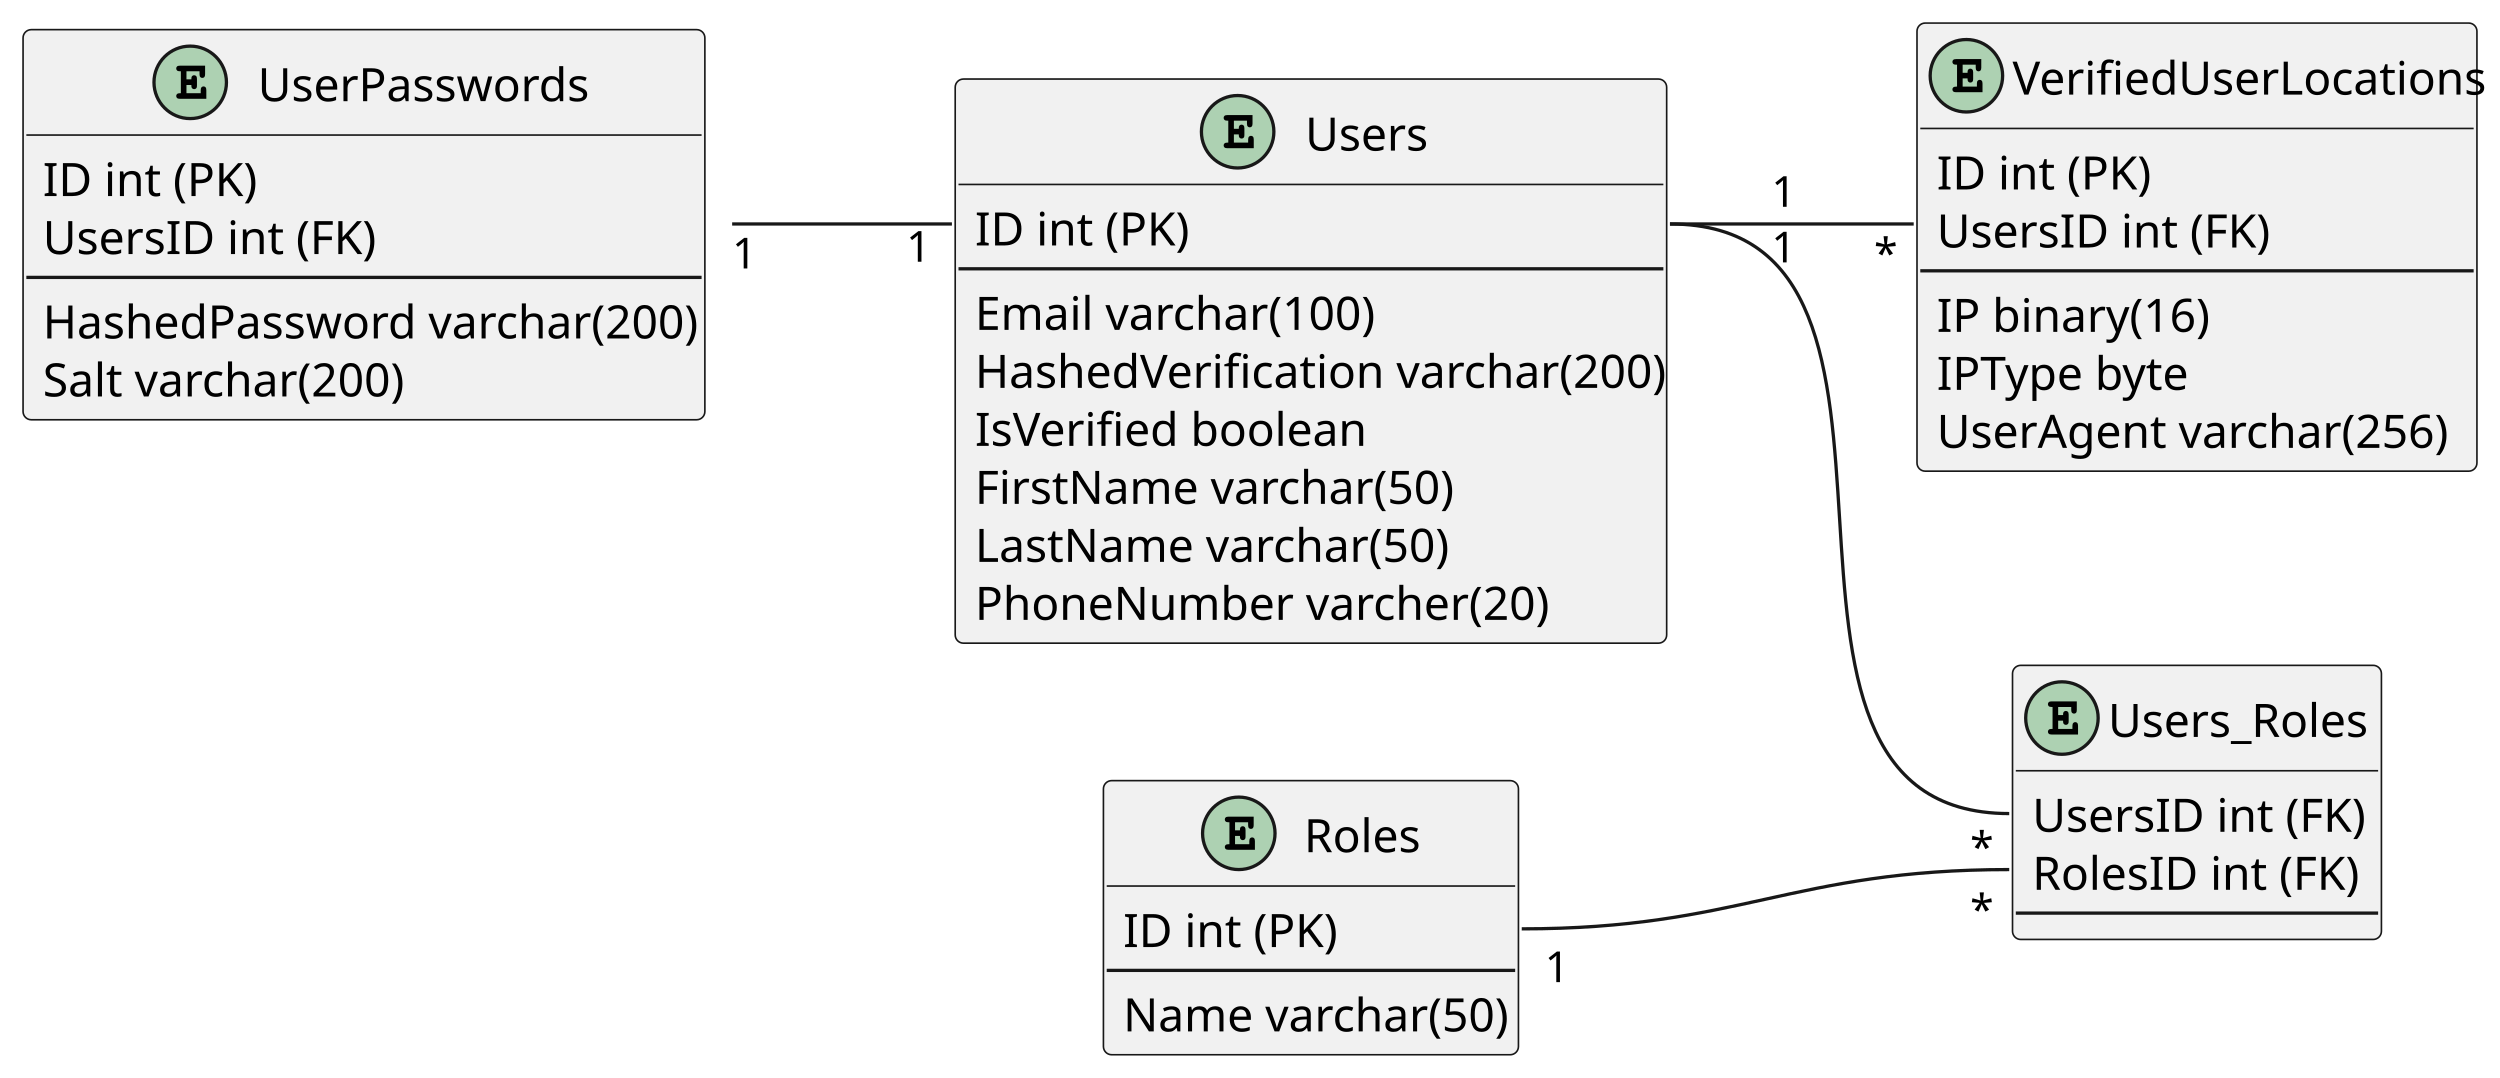
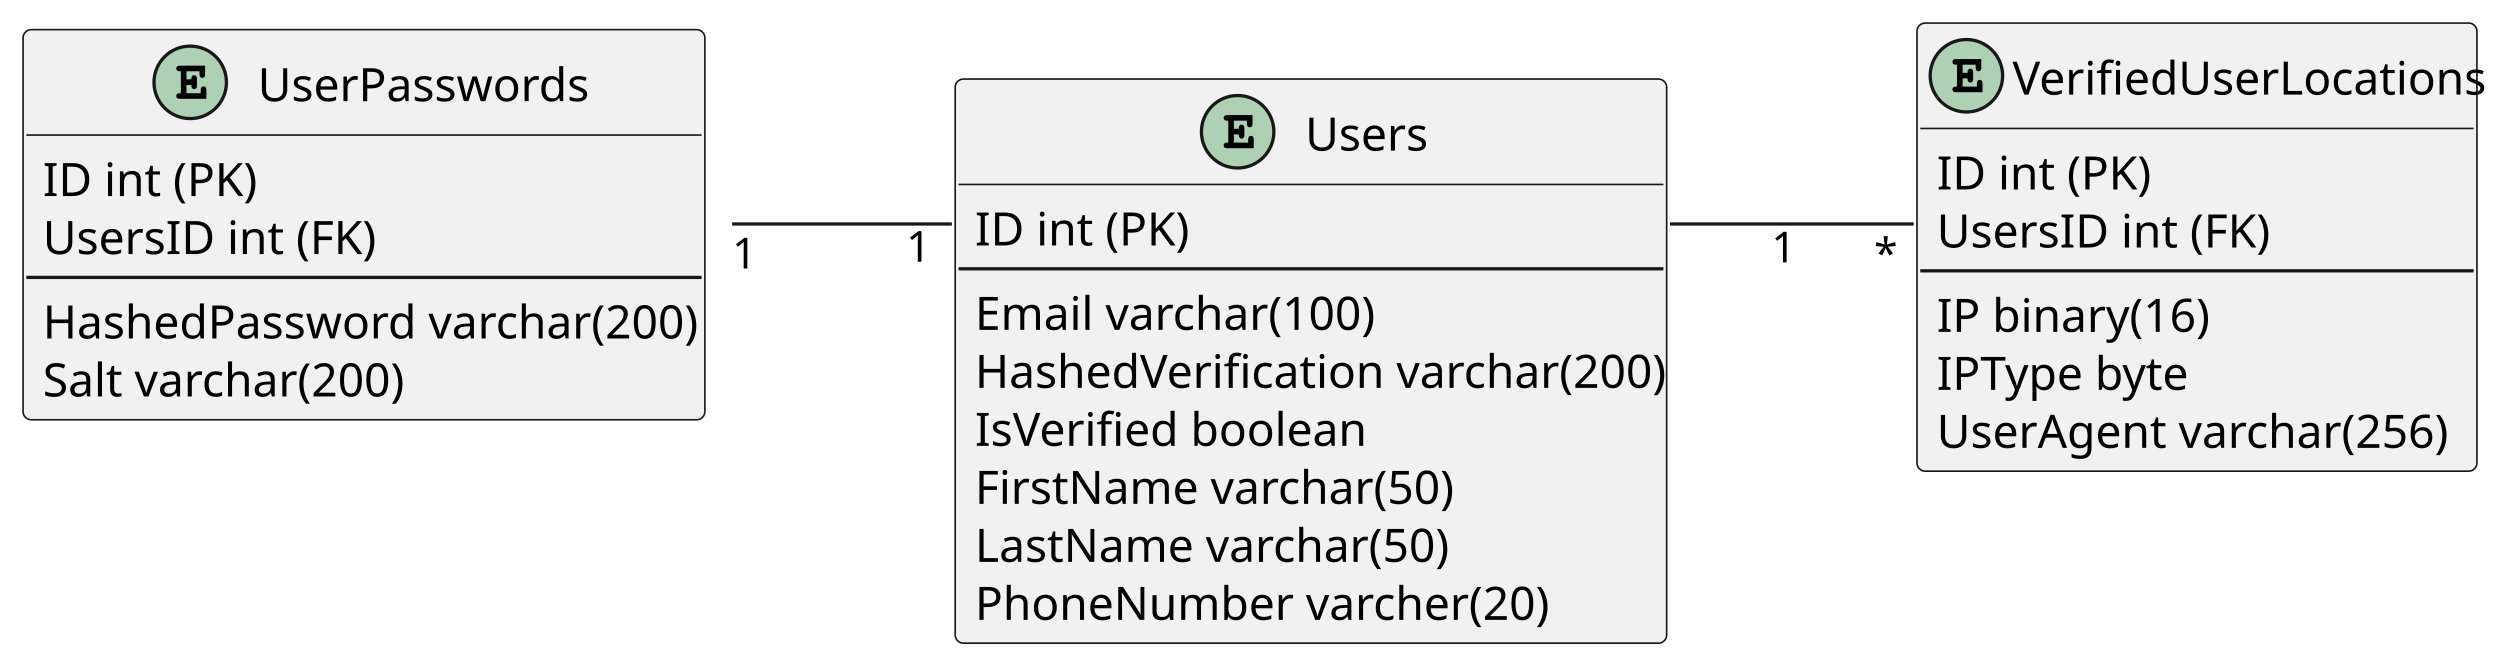
- <svg xmlns="http://www.w3.org/2000/svg" contentStyleType="text/css" height="327px" preserveAspectRatio="none" style="width:759px;height:327px;background:#FFFFFF;" version="1.1" viewBox="0 0 759 327" width="759px" zoomAndPan="magnify">
+ <svg xmlns="http://www.w3.org/2000/svg" contentStyleType="text/css" height="202px" preserveAspectRatio="none" style="width:759px;height:202px;background:#FFFFFF;" version="1.1" viewBox="0 0 759 202" width="759px" zoomAndPan="magnify">
  <defs />
  <g>
    <g id="elem_up">
      <rect codeLine="3" fill="#F1F1F1" height="118.438" id="up" rx="2.5" ry="2.5" style="stroke:#181818;stroke-width:0.5;" width="207" x="7" y="9" />
      <ellipse cx="57.75" cy="25" fill="#ADD1B2" rx="11" ry="11" style="stroke:#181818;stroke-width:1.0;" />
      <path d="M56.609,25.797 L56.609,28.297 L60.938,28.297 L60.938,27.375 Q60.938,26.766 61.18,26.5 Q61.422,26.234 61.797,26.234 Q62.172,26.234 62.406,26.5 Q62.641,26.766 62.641,27.375 L62.641,30 L54.641,30 Q54.016,30 53.758,29.766 Q53.5,29.531 53.5,29.141 Q53.5,28.766 53.766,28.531 Q54.031,28.297 54.641,28.297 L54.906,28.297 L54.906,21.641 L54.641,21.641 Q54.016,21.641 53.758,21.406 Q53.5,21.172 53.5,20.781 Q53.5,20.406 53.758,20.172 Q54.016,19.938 54.641,19.938 L62.266,19.938 L62.266,22.531 Q62.266,23.141 62.039,23.398 Q61.812,23.656 61.422,23.656 Q61.047,23.656 60.812,23.398 Q60.578,23.141 60.578,22.531 L60.578,21.641 L56.609,21.641 L56.609,24.094 L58.094,24.094 Q58.094,23.438 58.219,23.25 Q58.484,22.844 58.953,22.844 Q59.328,22.844 59.562,23.102 Q59.797,23.359 59.797,23.969 L59.797,25.938 Q59.797,26.484 59.672,26.672 Q59.406,27.062 58.953,27.062 Q58.484,27.062 58.219,26.656 Q58.094,26.469 58.094,25.797 L56.609,25.797 Z " fill="#000000" />
      <text fill="#000000" font-family="sans-serif" font-size="14" lengthAdjust="spacing" textLength="97" x="78.25" y="30.729">UserPasswords</text>
      <line style="stroke:#181818;stroke-width:0.5;" x1="8" x2="213" y1="41" y2="41" />
      <text fill="#000000" font-family="sans-serif" font-size="14" lengthAdjust="spacing" textLength="64" x="13" y="59.533">ID int (PK)</text>
      <text fill="#000000" font-family="sans-serif" font-size="14" lengthAdjust="spacing" textLength="100" x="13" y="77.143">UsersID int (FK)</text>
      <line style="stroke:#181818;stroke-width:1.0;" x1="8" x2="213" y1="84.219" y2="84.219" />
      <text fill="#000000" font-family="sans-serif" font-size="14" lengthAdjust="spacing" textLength="195" x="13" y="102.752">HashedPassword varchar(200)</text>
      <text fill="#000000" font-family="sans-serif" font-size="14" lengthAdjust="spacing" textLength="110" x="13" y="120.361">Salt varchar(200)</text>
    </g>
    <g id="elem_Users">
      <rect codeLine="11" fill="#F1F1F1" height="171.266" id="Users" rx="2.5" ry="2.5" style="stroke:#181818;stroke-width:0.5;" width="216" x="290" y="24" />
      <ellipse cx="375.75" cy="40" fill="#ADD1B2" rx="11" ry="11" style="stroke:#181818;stroke-width:1.0;" />
      <path d="M374.609,40.797 L374.609,43.297 L378.938,43.297 L378.938,42.375 Q378.938,41.766 379.18,41.5 Q379.422,41.234 379.797,41.234 Q380.172,41.234 380.406,41.5 Q380.641,41.766 380.641,42.375 L380.641,45 L372.641,45 Q372.016,45 371.758,44.766 Q371.5,44.531 371.5,44.141 Q371.5,43.766 371.766,43.531 Q372.031,43.297 372.641,43.297 L372.906,43.297 L372.906,36.641 L372.641,36.641 Q372.016,36.641 371.758,36.406 Q371.5,36.172 371.5,35.781 Q371.5,35.406 371.758,35.172 Q372.016,34.938 372.641,34.938 L380.266,34.938 L380.266,37.531 Q380.266,38.141 380.039,38.398 Q379.812,38.656 379.422,38.656 Q379.047,38.656 378.812,38.398 Q378.578,38.141 378.578,37.531 L378.578,36.641 L374.609,36.641 L374.609,39.094 L376.094,39.094 Q376.094,38.438 376.219,38.25 Q376.484,37.844 376.953,37.844 Q377.328,37.844 377.562,38.102 Q377.797,38.359 377.797,38.969 L377.797,40.938 Q377.797,41.484 377.672,41.672 Q377.406,42.062 376.953,42.062 Q376.484,42.062 376.219,41.656 Q376.094,41.469 376.094,40.797 L374.609,40.797 Z " fill="#000000" />
      <text fill="#000000" font-family="sans-serif" font-size="14" lengthAdjust="spacing" textLength="36" x="396.25" y="45.728">Users</text>
      <line style="stroke:#181818;stroke-width:0.5;" x1="291" x2="505" y1="56" y2="56" />
      <text fill="#000000" font-family="sans-serif" font-size="14" lengthAdjust="spacing" textLength="64" x="296" y="74.533">ID int (PK)</text>
      <line style="stroke:#181818;stroke-width:1.0;" x1="291" x2="505" y1="81.609" y2="81.609" />
      <text fill="#000000" font-family="sans-serif" font-size="14" lengthAdjust="spacing" textLength="120" x="296" y="100.143">Email varchar(100)</text>
      <text fill="#000000" font-family="sans-serif" font-size="14" lengthAdjust="spacing" textLength="204" x="296" y="117.752">HashedVerification varchar(200)</text>
      <text fill="#000000" font-family="sans-serif" font-size="14" lengthAdjust="spacing" textLength="113" x="296" y="135.361">IsVerified boolean</text>
      <text fill="#000000" font-family="sans-serif" font-size="14" lengthAdjust="spacing" textLength="142" x="296" y="152.971">FirstName varchar(50)</text>
      <text fill="#000000" font-family="sans-serif" font-size="14" lengthAdjust="spacing" textLength="141" x="296" y="170.58">LastName varchar(50)</text>
      <text fill="#000000" font-family="sans-serif" font-size="14" lengthAdjust="spacing" textLength="168" x="296" y="188.19">PhoneNumber varcher(20)</text>
    </g>
    <g id="elem_vul">
      <rect codeLine="21" fill="#F1F1F1" height="136.047" id="vul" rx="2.5" ry="2.5" style="stroke:#181818;stroke-width:0.5;" width="170" x="582" y="7" />
      <ellipse cx="597" cy="23" fill="#ADD1B2" rx="11" ry="11" style="stroke:#181818;stroke-width:1.0;" />
      <path d="M595.859,23.797 L595.859,26.297 L600.188,26.297 L600.188,25.375 Q600.188,24.766 600.43,24.5 Q600.672,24.234 601.047,24.234 Q601.422,24.234 601.656,24.5 Q601.891,24.766 601.891,25.375 L601.891,28 L593.891,28 Q593.266,28 593.008,27.766 Q592.75,27.531 592.75,27.141 Q592.75,26.766 593.016,26.531 Q593.281,26.297 593.891,26.297 L594.156,26.297 L594.156,19.641 L593.891,19.641 Q593.266,19.641 593.008,19.406 Q592.75,19.172 592.75,18.781 Q592.75,18.406 593.008,18.172 Q593.266,17.938 593.891,17.938 L601.516,17.938 L601.516,20.531 Q601.516,21.141 601.289,21.398 Q601.062,21.656 600.672,21.656 Q600.297,21.656 600.062,21.398 Q599.828,21.141 599.828,20.531 L599.828,19.641 L595.859,19.641 L595.859,22.094 L597.344,22.094 Q597.344,21.438 597.469,21.25 Q597.734,20.844 598.203,20.844 Q598.578,20.844 598.812,21.102 Q599.047,21.359 599.047,21.969 L599.047,23.938 Q599.047,24.484 598.922,24.672 Q598.656,25.062 598.203,25.062 Q597.734,25.062 597.469,24.656 Q597.344,24.469 597.344,23.797 L595.859,23.797 Z " fill="#000000" />
      <text fill="#000000" font-family="sans-serif" font-size="14" lengthAdjust="spacing" textLength="138" x="611" y="28.729">VerifiedUserLocations</text>
      <line style="stroke:#181818;stroke-width:0.5;" x1="583" x2="751" y1="39" y2="39" />
      <text fill="#000000" font-family="sans-serif" font-size="14" lengthAdjust="spacing" textLength="64" x="588" y="57.533">ID int (PK)</text>
      <text fill="#000000" font-family="sans-serif" font-size="14" lengthAdjust="spacing" textLength="100" x="588" y="75.143">UsersID int (FK)</text>
      <line style="stroke:#181818;stroke-width:1.0;" x1="583" x2="751" y1="82.219" y2="82.219" />
      <text fill="#000000" font-family="sans-serif" font-size="14" lengthAdjust="spacing" textLength="81" x="588" y="100.752">IP binary(16)</text>
      <text fill="#000000" font-family="sans-serif" font-size="14" lengthAdjust="spacing" textLength="75" x="588" y="118.361">IPType byte</text>
      <text fill="#000000" font-family="sans-serif" font-size="14" lengthAdjust="spacing" textLength="152" x="588" y="135.971">UserAgent varchar(256)</text>
    </g>
-     <g id="elem_ur">
-       <rect codeLine="30" fill="#F1F1F1" height="83.219" id="ur" rx="2.5" ry="2.5" style="stroke:#181818;stroke-width:0.5;" width="112" x="611" y="202" />
-       <ellipse cx="626" cy="218" fill="#ADD1B2" rx="11" ry="11" style="stroke:#181818;stroke-width:1.0;" />
-       <path d="M624.859,218.797 L624.859,221.297 L629.188,221.297 L629.188,220.375 Q629.188,219.766 629.43,219.5 Q629.672,219.234 630.047,219.234 Q630.422,219.234 630.656,219.5 Q630.891,219.766 630.891,220.375 L630.891,223 L622.891,223 Q622.266,223 622.008,222.766 Q621.75,222.531 621.75,222.141 Q621.75,221.766 622.016,221.531 Q622.281,221.297 622.891,221.297 L623.156,221.297 L623.156,214.641 L622.891,214.641 Q622.266,214.641 622.008,214.406 Q621.75,214.172 621.75,213.781 Q621.75,213.406 622.008,213.172 Q622.266,212.938 622.891,212.938 L630.516,212.938 L630.516,215.531 Q630.516,216.141 630.289,216.398 Q630.062,216.656 629.672,216.656 Q629.297,216.656 629.062,216.398 Q628.828,216.141 628.828,215.531 L628.828,214.641 L624.859,214.641 L624.859,217.094 L626.344,217.094 Q626.344,216.438 626.469,216.25 Q626.734,215.844 627.203,215.844 Q627.578,215.844 627.812,216.102 Q628.047,216.359 628.047,216.969 L628.047,218.938 Q628.047,219.484 627.922,219.672 Q627.656,220.062 627.203,220.062 Q626.734,220.062 626.469,219.656 Q626.344,219.469 626.344,218.797 L624.859,218.797 Z " fill="#000000" />
-       <text fill="#000000" font-family="sans-serif" font-size="14" lengthAdjust="spacing" textLength="80" x="640" y="223.728">Users_Roles</text>
-       <line style="stroke:#181818;stroke-width:0.5;" x1="612" x2="722" y1="234" y2="234" />
-       <text fill="#000000" font-family="sans-serif" font-size="14" lengthAdjust="spacing" textLength="100" x="617" y="252.533">UsersID int (FK)</text>
-       <text fill="#000000" font-family="sans-serif" font-size="14" lengthAdjust="spacing" textLength="100" x="617" y="270.143">RolesID int (FK)</text>
-       <line style="stroke:#181818;stroke-width:1.0;" x1="612" x2="722" y1="277.219" y2="277.219" />
-     </g>
-     <g id="elem_Roles">
-       <rect codeLine="36" fill="#F1F1F1" height="83.219" id="Roles" rx="2.5" ry="2.5" style="stroke:#181818;stroke-width:0.5;" width="126" x="335" y="237" />
-       <ellipse cx="376.1" cy="253" fill="#ADD1B2" rx="11" ry="11" style="stroke:#181818;stroke-width:1.0;" />
-       <path d="M374.959,253.797 L374.959,256.297 L379.288,256.297 L379.288,255.375 Q379.288,254.766 379.53,254.5 Q379.772,254.234 380.147,254.234 Q380.522,254.234 380.756,254.5 Q380.991,254.766 380.991,255.375 L380.991,258 L372.991,258 Q372.366,258 372.108,257.766 Q371.85,257.531 371.85,257.141 Q371.85,256.766 372.116,256.531 Q372.381,256.297 372.991,256.297 L373.256,256.297 L373.256,249.641 L372.991,249.641 Q372.366,249.641 372.108,249.406 Q371.85,249.172 371.85,248.781 Q371.85,248.406 372.108,248.172 Q372.366,247.938 372.991,247.938 L380.616,247.938 L380.616,250.531 Q380.616,251.141 380.389,251.398 Q380.163,251.656 379.772,251.656 Q379.397,251.656 379.163,251.398 Q378.928,251.141 378.928,250.531 L378.928,249.641 L374.959,249.641 L374.959,252.094 L376.444,252.094 Q376.444,251.438 376.569,251.25 Q376.834,250.844 377.303,250.844 Q377.678,250.844 377.913,251.102 Q378.147,251.359 378.147,251.969 L378.147,253.938 Q378.147,254.484 378.022,254.672 Q377.756,255.062 377.303,255.062 Q376.834,255.062 376.569,254.656 Q376.444,254.469 376.444,253.797 L374.959,253.797 Z " fill="#000000" />
-       <text fill="#000000" font-family="sans-serif" font-size="14" lengthAdjust="spacing" textLength="36" x="395.9" y="258.728">Roles</text>
-       <line style="stroke:#181818;stroke-width:0.5;" x1="336" x2="460" y1="269" y2="269" />
-       <text fill="#000000" font-family="sans-serif" font-size="14" lengthAdjust="spacing" textLength="64" x="341" y="287.533">ID int (PK)</text>
-       <line style="stroke:#181818;stroke-width:1.0;" x1="336" x2="460" y1="294.609" y2="294.609" />
-       <text fill="#000000" font-family="sans-serif" font-size="14" lengthAdjust="spacing" textLength="114" x="341" y="313.143">Name varchar(50)</text>
-     </g>
-     <g id="link_Users_ur">
-       <path codeLine="42" d="M507,68 C598.79,68 518.21,247 610,247 " fill="none" id="Users-ur" style="stroke:#181818;stroke-width:1.0;" />
-       <text fill="#000000" font-family="sans-serif" font-size="13" lengthAdjust="spacing" textLength="7" x="537.809" y="62.79">1</text>
-       <text fill="#000000" font-family="sans-serif" font-size="13" lengthAdjust="spacing" textLength="5" x="598.12" y="261.832">*</text>
-     </g>
-     <g id="link_Roles_ur">
-       <path codeLine="43" d="M462,282 C528.26,282 543.74,264 610,264 " fill="none" id="Roles-ur" style="stroke:#181818;stroke-width:1.0;" />
-       <text fill="#000000" font-family="sans-serif" font-size="13" lengthAdjust="spacing" textLength="7" x="468.991" y="298.17">1</text>
-       <text fill="#000000" font-family="sans-serif" font-size="13" lengthAdjust="spacing" textLength="5" x="598.12" y="280.798">*</text>
-     </g>
    <g id="link_Users_vul">
-       <path codeLine="45" d="M507,68 C539.89,68 548.11,68 581,68 " fill="none" id="Users-vul" style="stroke:#181818;stroke-width:1.0;" />
+       <path codeLine="30" d="M507,68 C539.89,68 548.11,68 581,68 " fill="none" id="Users-vul" style="stroke:#181818;stroke-width:1.0;" />
      <text fill="#000000" font-family="sans-serif" font-size="13" lengthAdjust="spacing" textLength="7" x="537.809" y="79.665">1</text>
      <text fill="#000000" font-family="sans-serif" font-size="13" lengthAdjust="spacing" textLength="5" x="568.948" y="81.587">*</text>
    </g>
    <g id="link_up_Users">
-       <path codeLine="47" d="M222.28,68 C244.38,68 267.43,68 289,68 " fill="none" id="up-Users" style="stroke:#181818;stroke-width:1.0;" />
+       <path codeLine="32" d="M222.28,68 C244.38,68 267.43,68 289,68 " fill="none" id="up-Users" style="stroke:#181818;stroke-width:1.0;" />
      <text fill="#000000" font-family="sans-serif" font-size="13" lengthAdjust="spacing" textLength="7" x="222.28" y="81.495">1</text>
      <text fill="#000000" font-family="sans-serif" font-size="13" lengthAdjust="spacing" textLength="7" x="275.144" y="79.456">1</text>
    </g>
  </g>
</svg>
